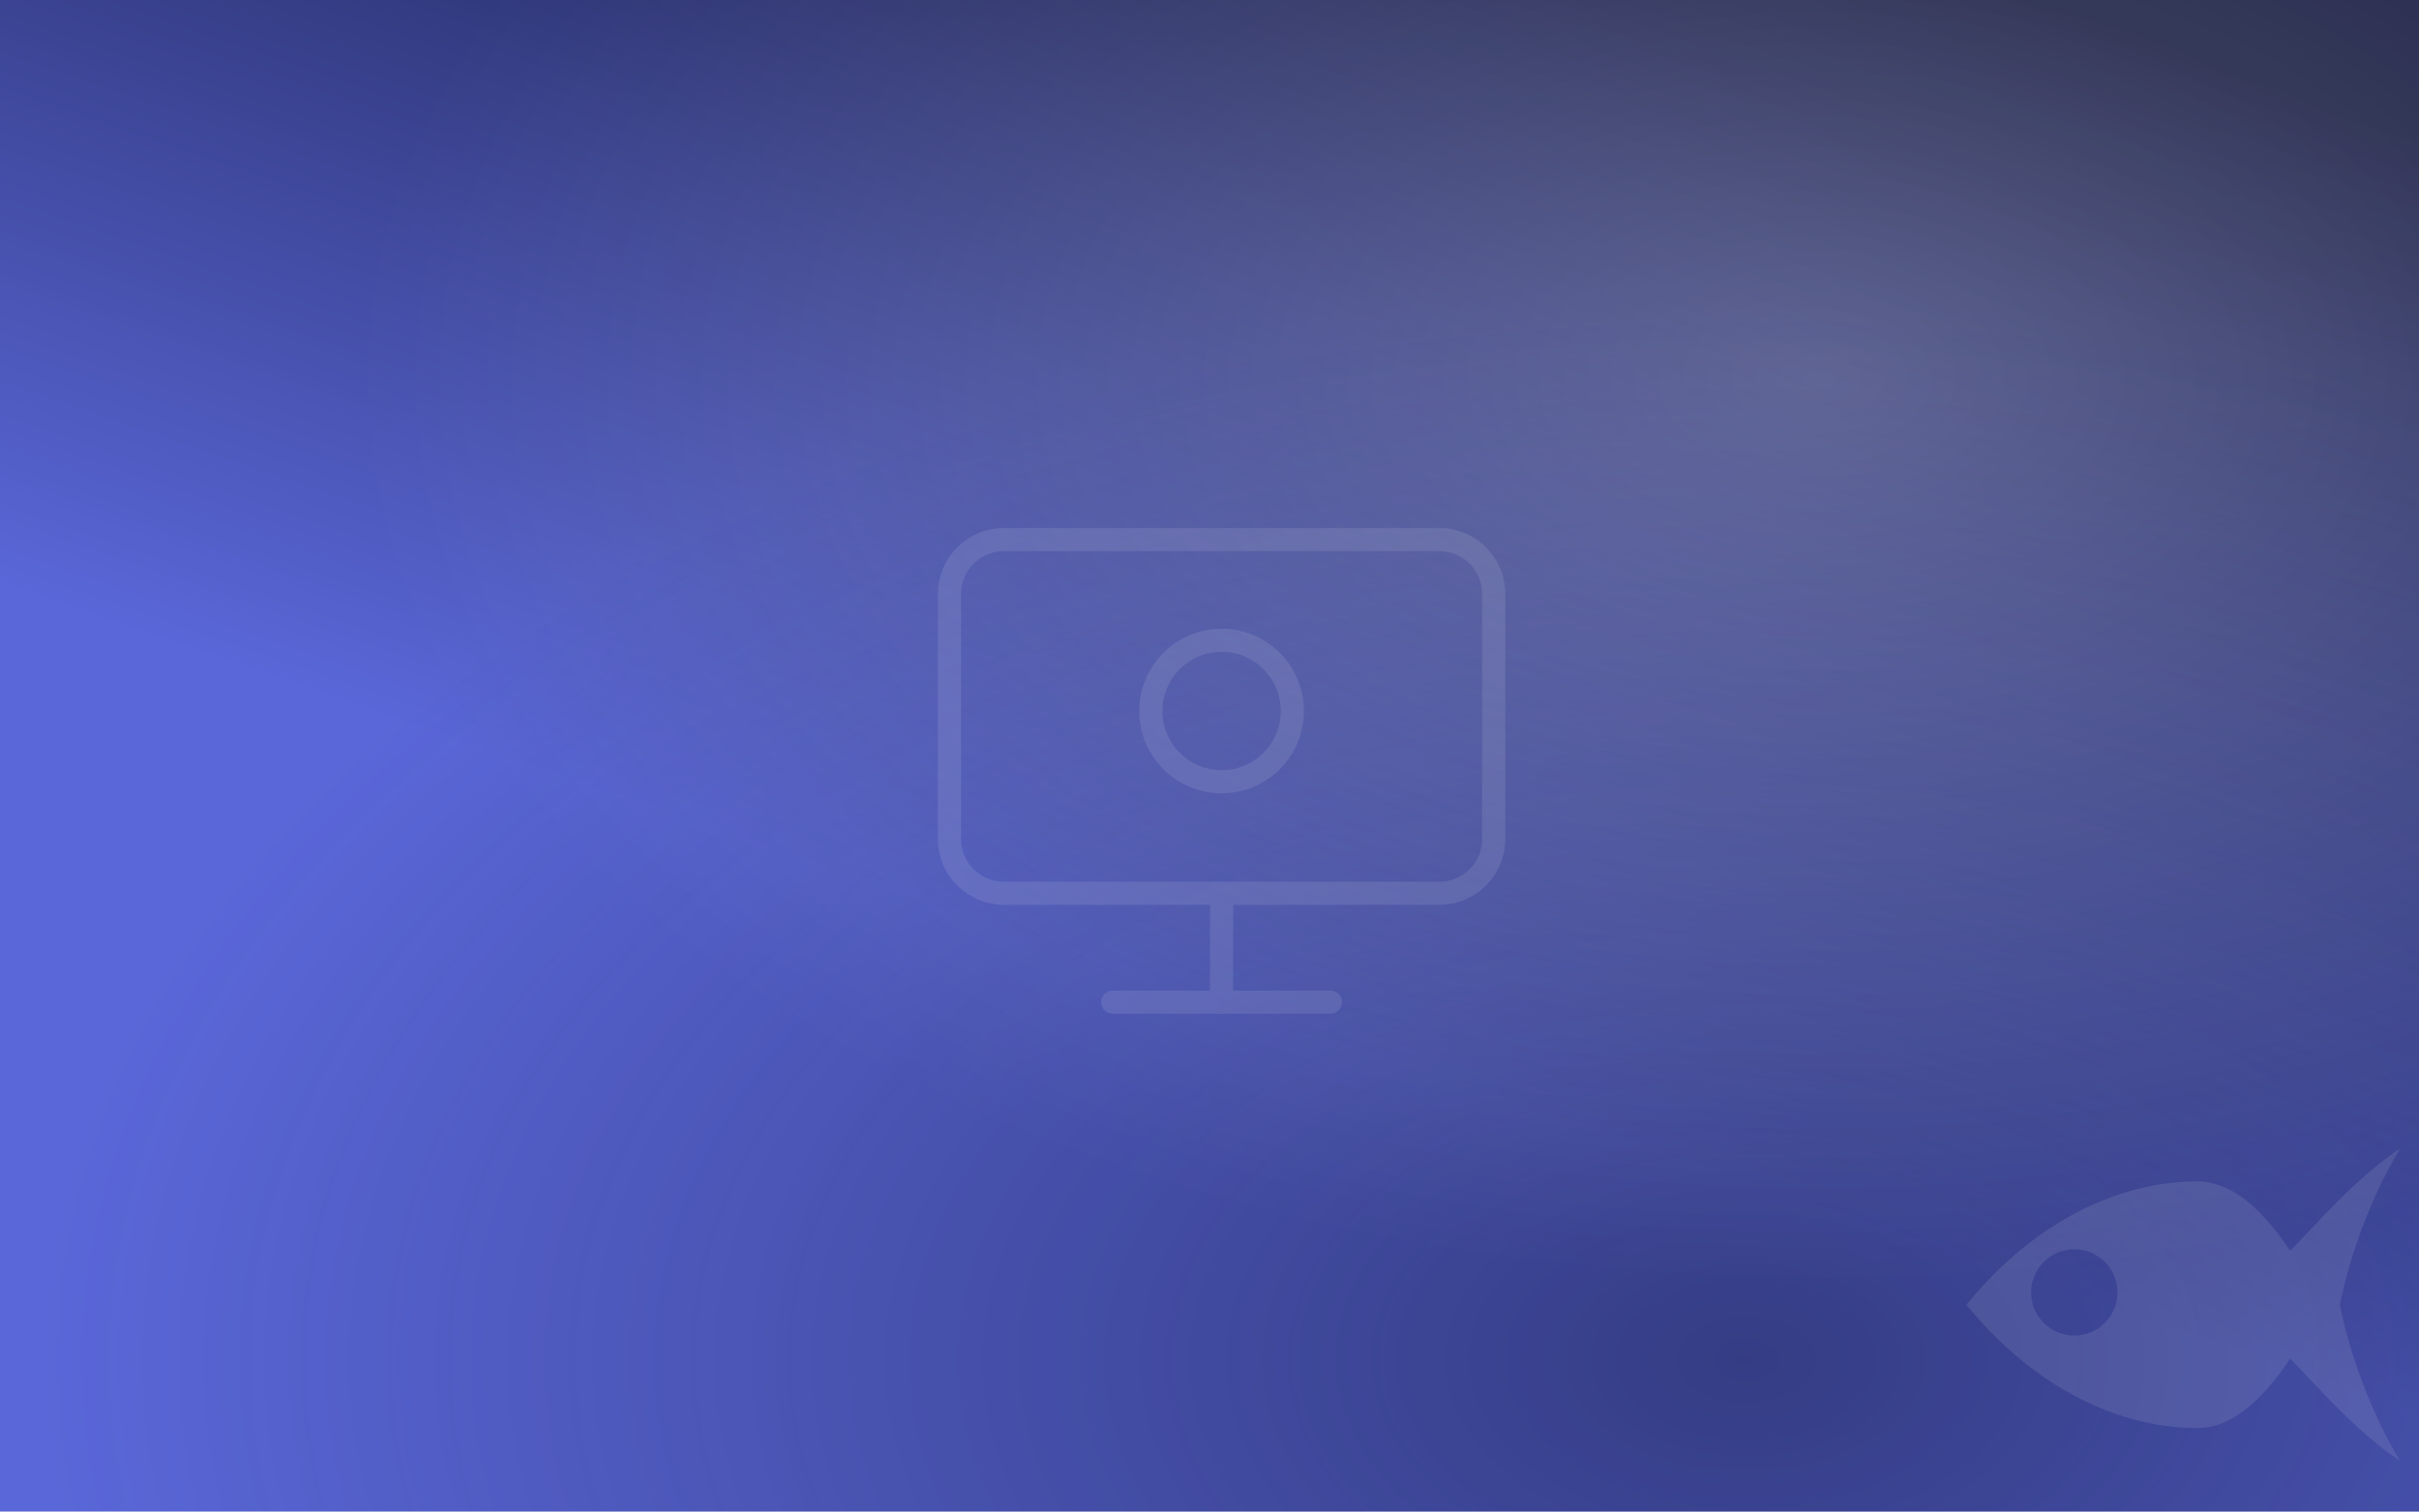
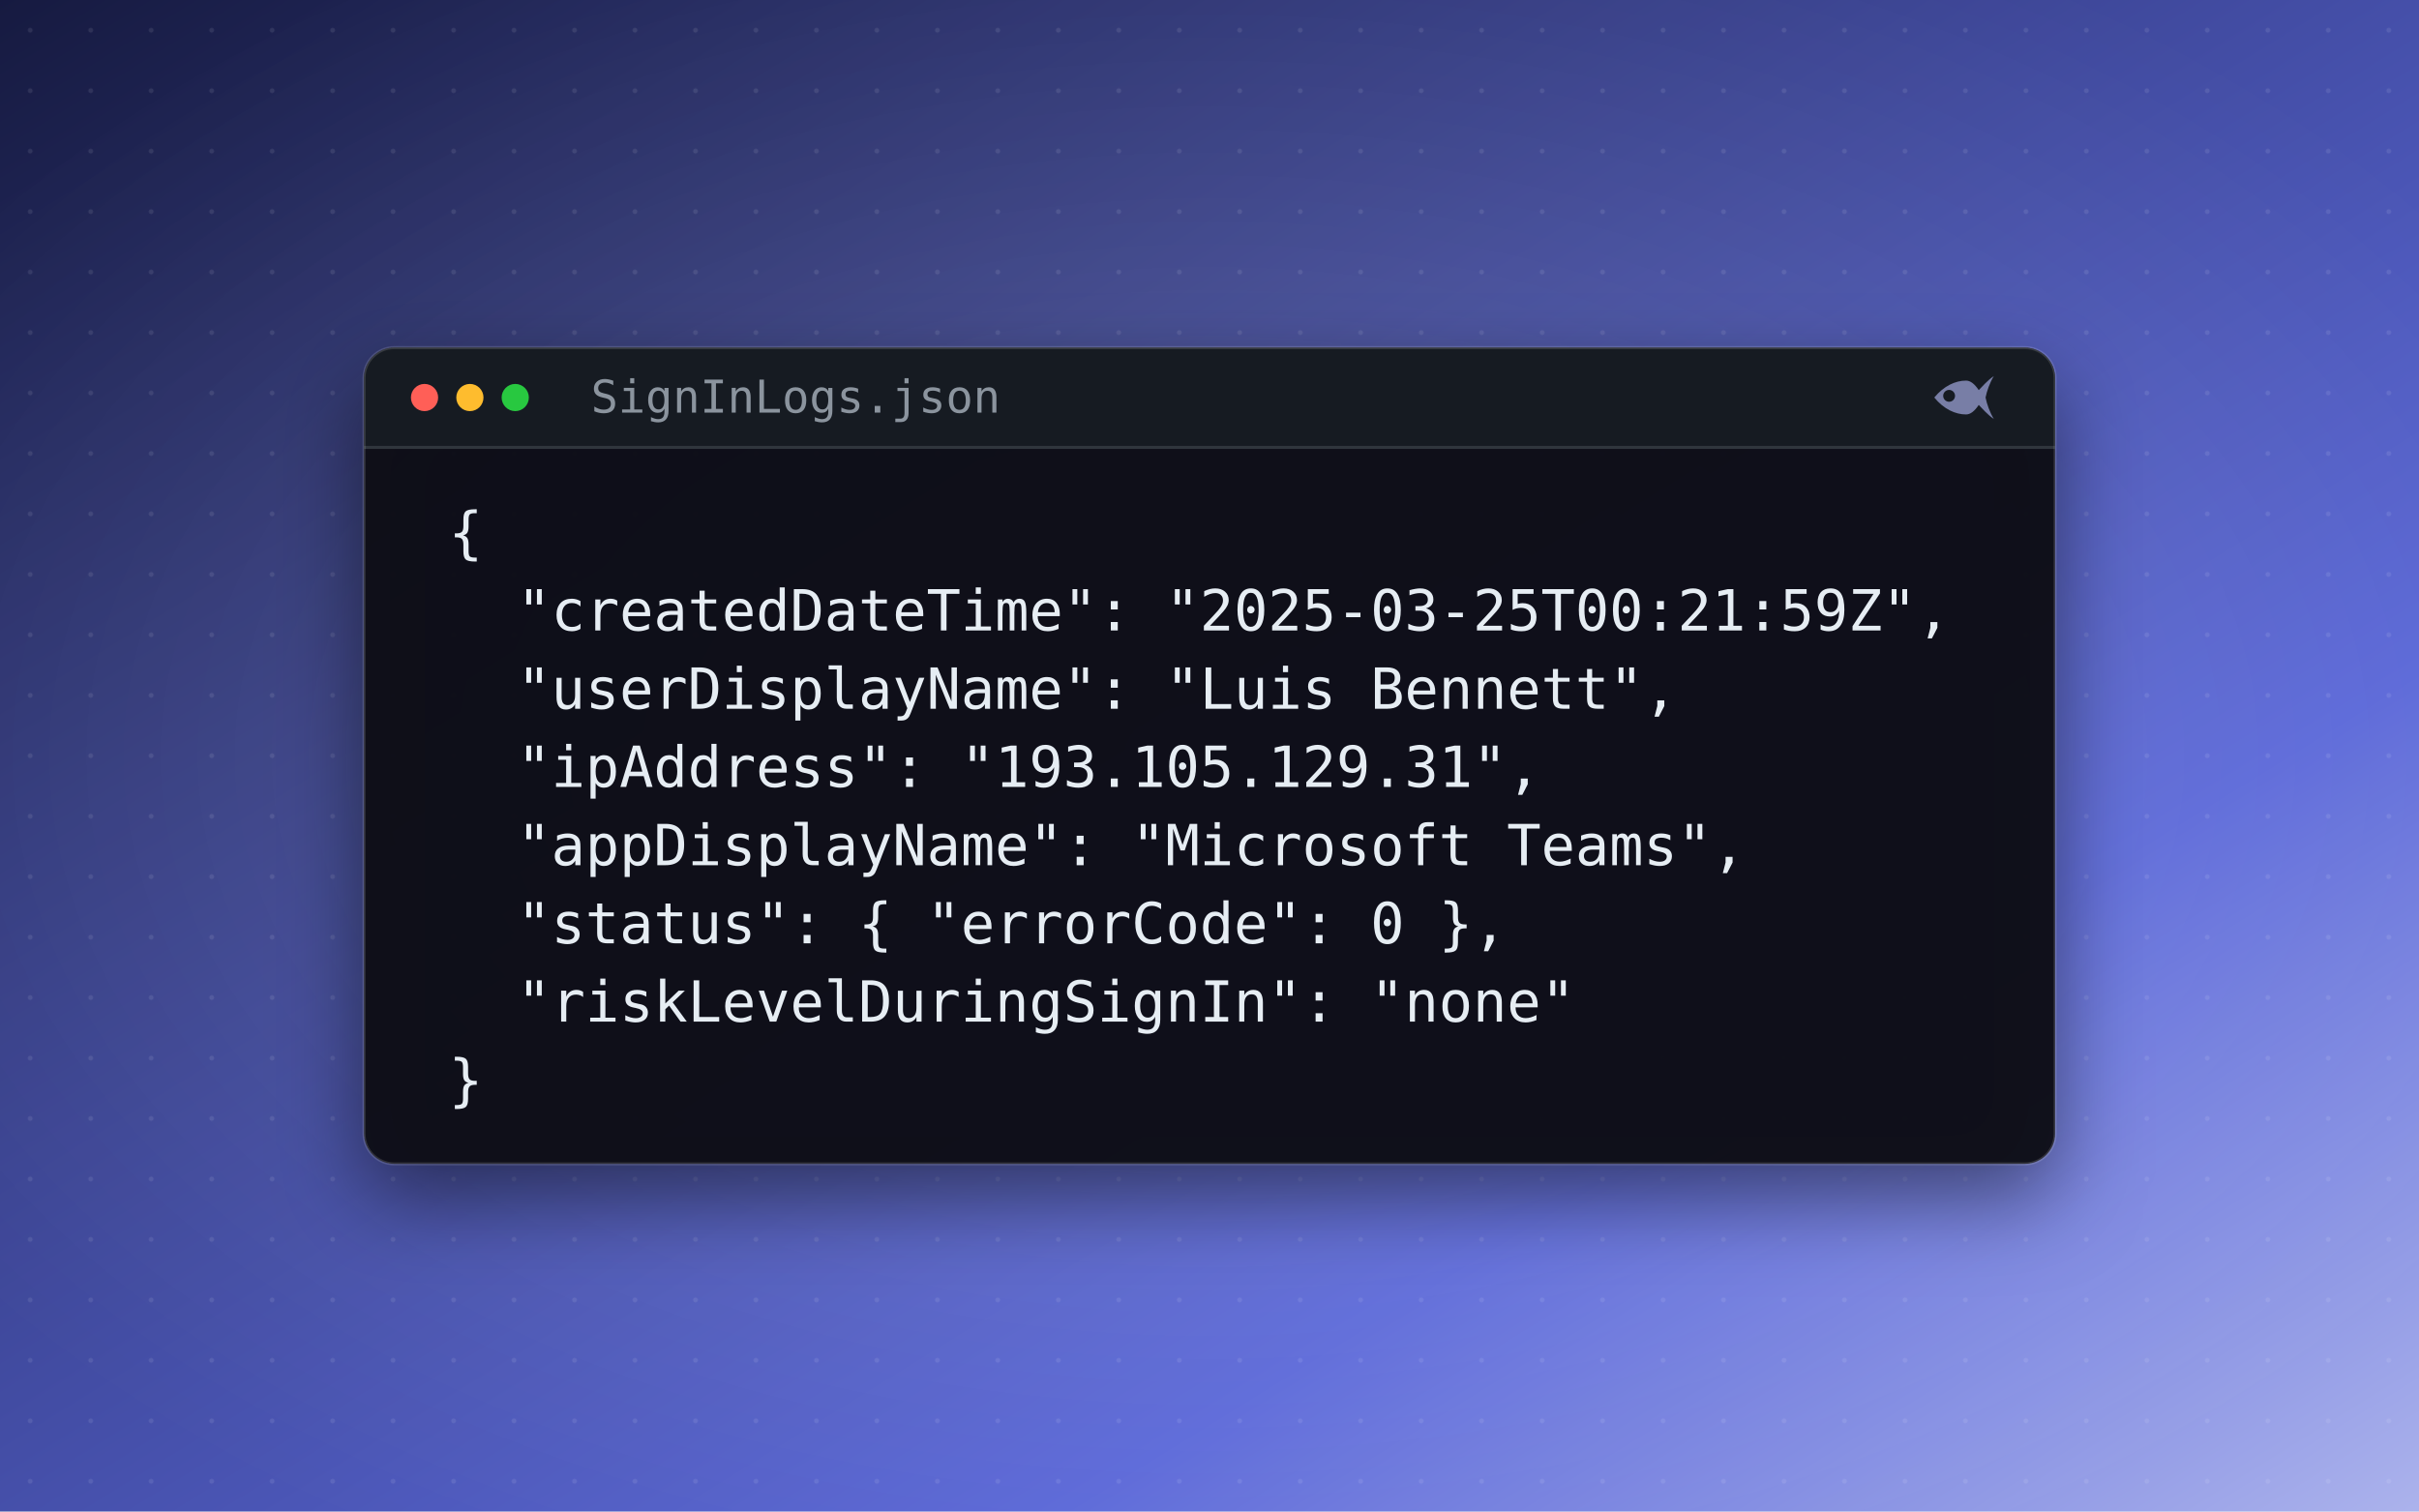
- <svg xmlns="http://www.w3.org/2000/svg" viewBox="0 0 1600 1000" width="1600" height="1000" role="img" aria-label="Red Herrings">
+ <svg xmlns="http://www.w3.org/2000/svg" viewBox="0 0 1600 1000" width="1600" height="1000" role="img" aria-label="SignInLogs.json output">
  <defs>
-     <linearGradient id="g" x1="0.791" y1="-0.025" x2="0.209" y2="1.025">
+     <linearGradient id="g" x1="0" y1="0" x2="1" y2="1">
      <stop offset="0" stop-color="#161a40" />
-       <stop offset="0.62" stop-color="#5a67d8" />
-       <stop offset="1" stop-color="#5a67d8" />
+       <stop offset="0.72" stop-color="#5a67d8" />
+       <stop offset="1" stop-color="#acb3ec" />
    </linearGradient>
-     <radialGradient id="glow1" cx="0.75" cy="0.25" r="0.6">
-       <stop offset="0" stop-color="#ffffff" stop-opacity="0.24" />
+     <radialGradient id="glow" cx="0.5" cy="0.5" r="0.62">
+       <stop offset="0" stop-color="#ffffff" stop-opacity="0.16" />
      <stop offset="1" stop-color="#ffffff" stop-opacity="0" />
    </radialGradient>
-     <radialGradient id="glow2" cx="0.72" cy="0.9" r="0.7">
-       <stop offset="0" stop-color="#161a40" stop-opacity="0.55" />
-       <stop offset="1" stop-color="#161a40" stop-opacity="0" />
-     </radialGradient>
+     <pattern id="dots" width="40" height="40" patternUnits="userSpaceOnUse">
+       <circle cx="20" cy="20" r="1.6" fill="#ffffff" fill-opacity="0.09" />
+     </pattern>
+     <filter id="sh" x="-10%" y="-20%" width="120%" height="150%">
+       <feDropShadow dx="0" dy="22" stdDeviation="28" flood-color="#000000" flood-opacity="0.5" />
+     </filter>
  </defs>
  <rect width="1600" height="1000" fill="url(#g)" />
-   <rect width="1600" height="1000" fill="url(#glow2)" />
-   <g transform="translate(592,285) scale(18)" fill="none" stroke="#ffffff" stroke-width="0.85" stroke-linecap="round" stroke-linejoin="round" opacity="0.10">
-     <rect x="2" y="4" width="20" height="13" rx="2" />
-     <circle cx="12" cy="10.3" r="2.6" />
-     <line x1="8" y1="21" x2="16" y2="21" />
-     <line x1="12" y1="17" x2="12" y2="21" />
+   <rect width="1600" height="1000" fill="url(#dots)" />
+   <rect width="1600" height="1000" fill="url(#glow)" />
+   <rect x="240.8" y="230.0" width="1118.5" height="540.0" rx="20" fill="#0d1117" fill-opacity="0.96" filter="url(#sh)" />
+   <path d="M240.8 296.0V250.0a20 20 0 0 1 20 -20H1339.2a20 20 0 0 1 20 20V296.0Z" fill="#161b22" />
+   <line x1="240.8" y1="296.0" x2="1359.2" y2="296.0" stroke="#30363d" stroke-width="2" />
+   <rect x="240.8" y="230.0" width="1118.5" height="540.0" rx="20" fill="none" stroke="#ffffff" stroke-opacity="0.14" stroke-width="2" />
+   <circle cx="280.8" cy="263.0" r="9" fill="#ff5f57" />
+   <circle cx="310.8" cy="263.0" r="9" fill="#febc2e" />
+   <circle cx="340.8" cy="263.0" r="9" fill="#28c840" />
+   <g transform="translate(1275.2,240.6) scale(0.7)" opacity="0.65">
+     <path fill-rule="evenodd" d="M6 32c9-11 20-16 30-16C40 16 44 19 48 25C51 22 56.5 15.5 62.25 11.75C58.38 18.12 55.69 25.81 54.44 32C55.69 38.19 58.38 45.88 62.25 52.25C56.5 48.5 51 42 48 39C44 45 40 48 36 48c-10 0-21-5-30-16z M20 24.8a5.6 5.6 0 1 0 0 11.2 5.6 5.6 0 1 0 0-11.2z" fill="#acb3ec" />
  </g>
-   <rect width="1600" height="1000" fill="url(#glow1)" />
-   <g transform="translate(1270,700) scale(5.1)" opacity="0.10">
-     <path fill-rule="evenodd" d="M6 32c9-11 20-16 30-16C40 16 44 19 48 25C51 22 56.5 15.5 62.25 11.75C58.38 18.12 55.69 25.81 54.44 32C55.69 38.19 58.38 45.88 62.25 52.25C56.5 48.5 51 42 48 39C44 45 40 48 36 48c-10 0-21-5-30-16z M20 24.8a5.6 5.6 0 1 0 0 11.2 5.6 5.6 0 1 0 0-11.2z" fill="#ffffff" />
+   <g font-family="ui-monospace, SFMono-Regular, Menlo, Consolas, 'DejaVu Sans Mono', monospace">
+     <text x="390.8" y="273.0" font-size="30" fill="#8b949e" xml:space="preserve">SignInLogs.json</text>
+     <g font-size="37.5">
+       <text x="296.8" y="365.4" fill="#e6edf3" xml:space="preserve">{</text>
+       <text x="296.8" y="417.1" fill="#e6edf3" xml:space="preserve">  "createdDateTime": "2025-03-25T00:21:59Z",</text>
+       <text x="296.8" y="468.9" fill="#e6edf3" xml:space="preserve">  "userDisplayName": "Luis Bennett",</text>
+       <text x="296.8" y="520.6" fill="#e6edf3" xml:space="preserve">  "ipAddress": "193.105.129.31",</text>
+       <text x="296.8" y="572.4" fill="#e6edf3" xml:space="preserve">  "appDisplayName": "Microsoft Teams",</text>
+       <text x="296.8" y="624.1" fill="#e6edf3" xml:space="preserve">  "status": { "errorCode": 0 },</text>
+       <text x="296.8" y="675.9" fill="#e6edf3" xml:space="preserve">  "riskLevelDuringSignIn": "none"</text>
+       <text x="296.8" y="727.6" fill="#e6edf3" xml:space="preserve">}</text>
+     </g>
  </g>
</svg>
